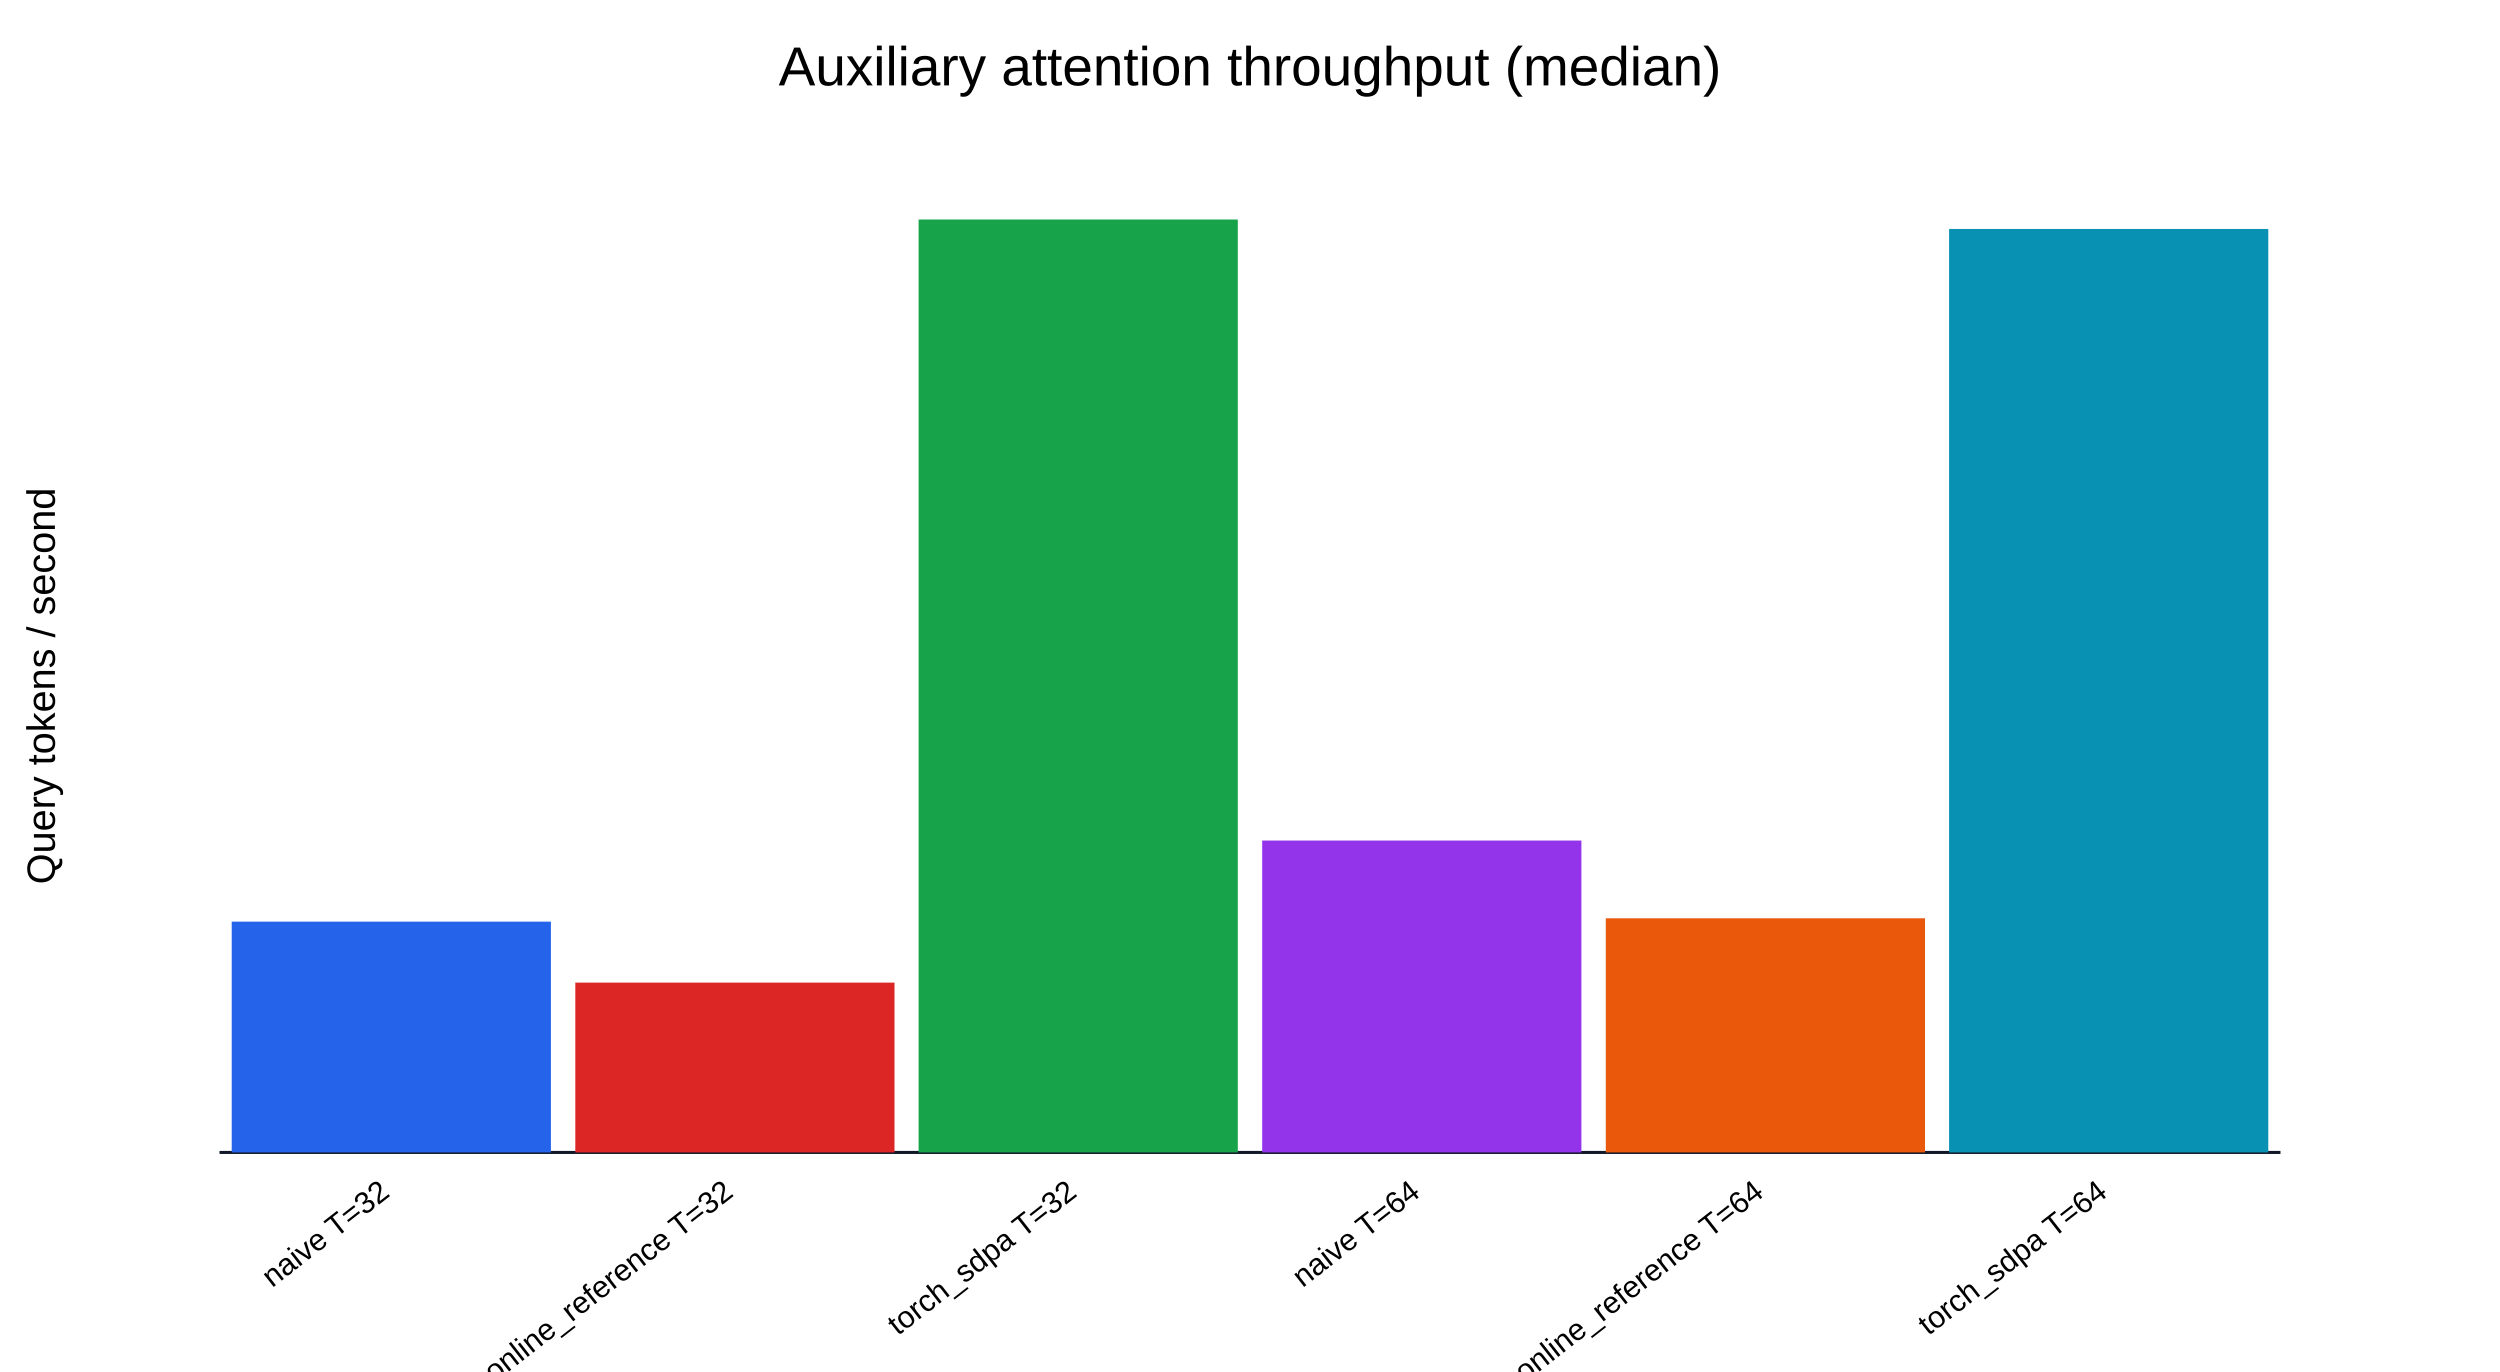
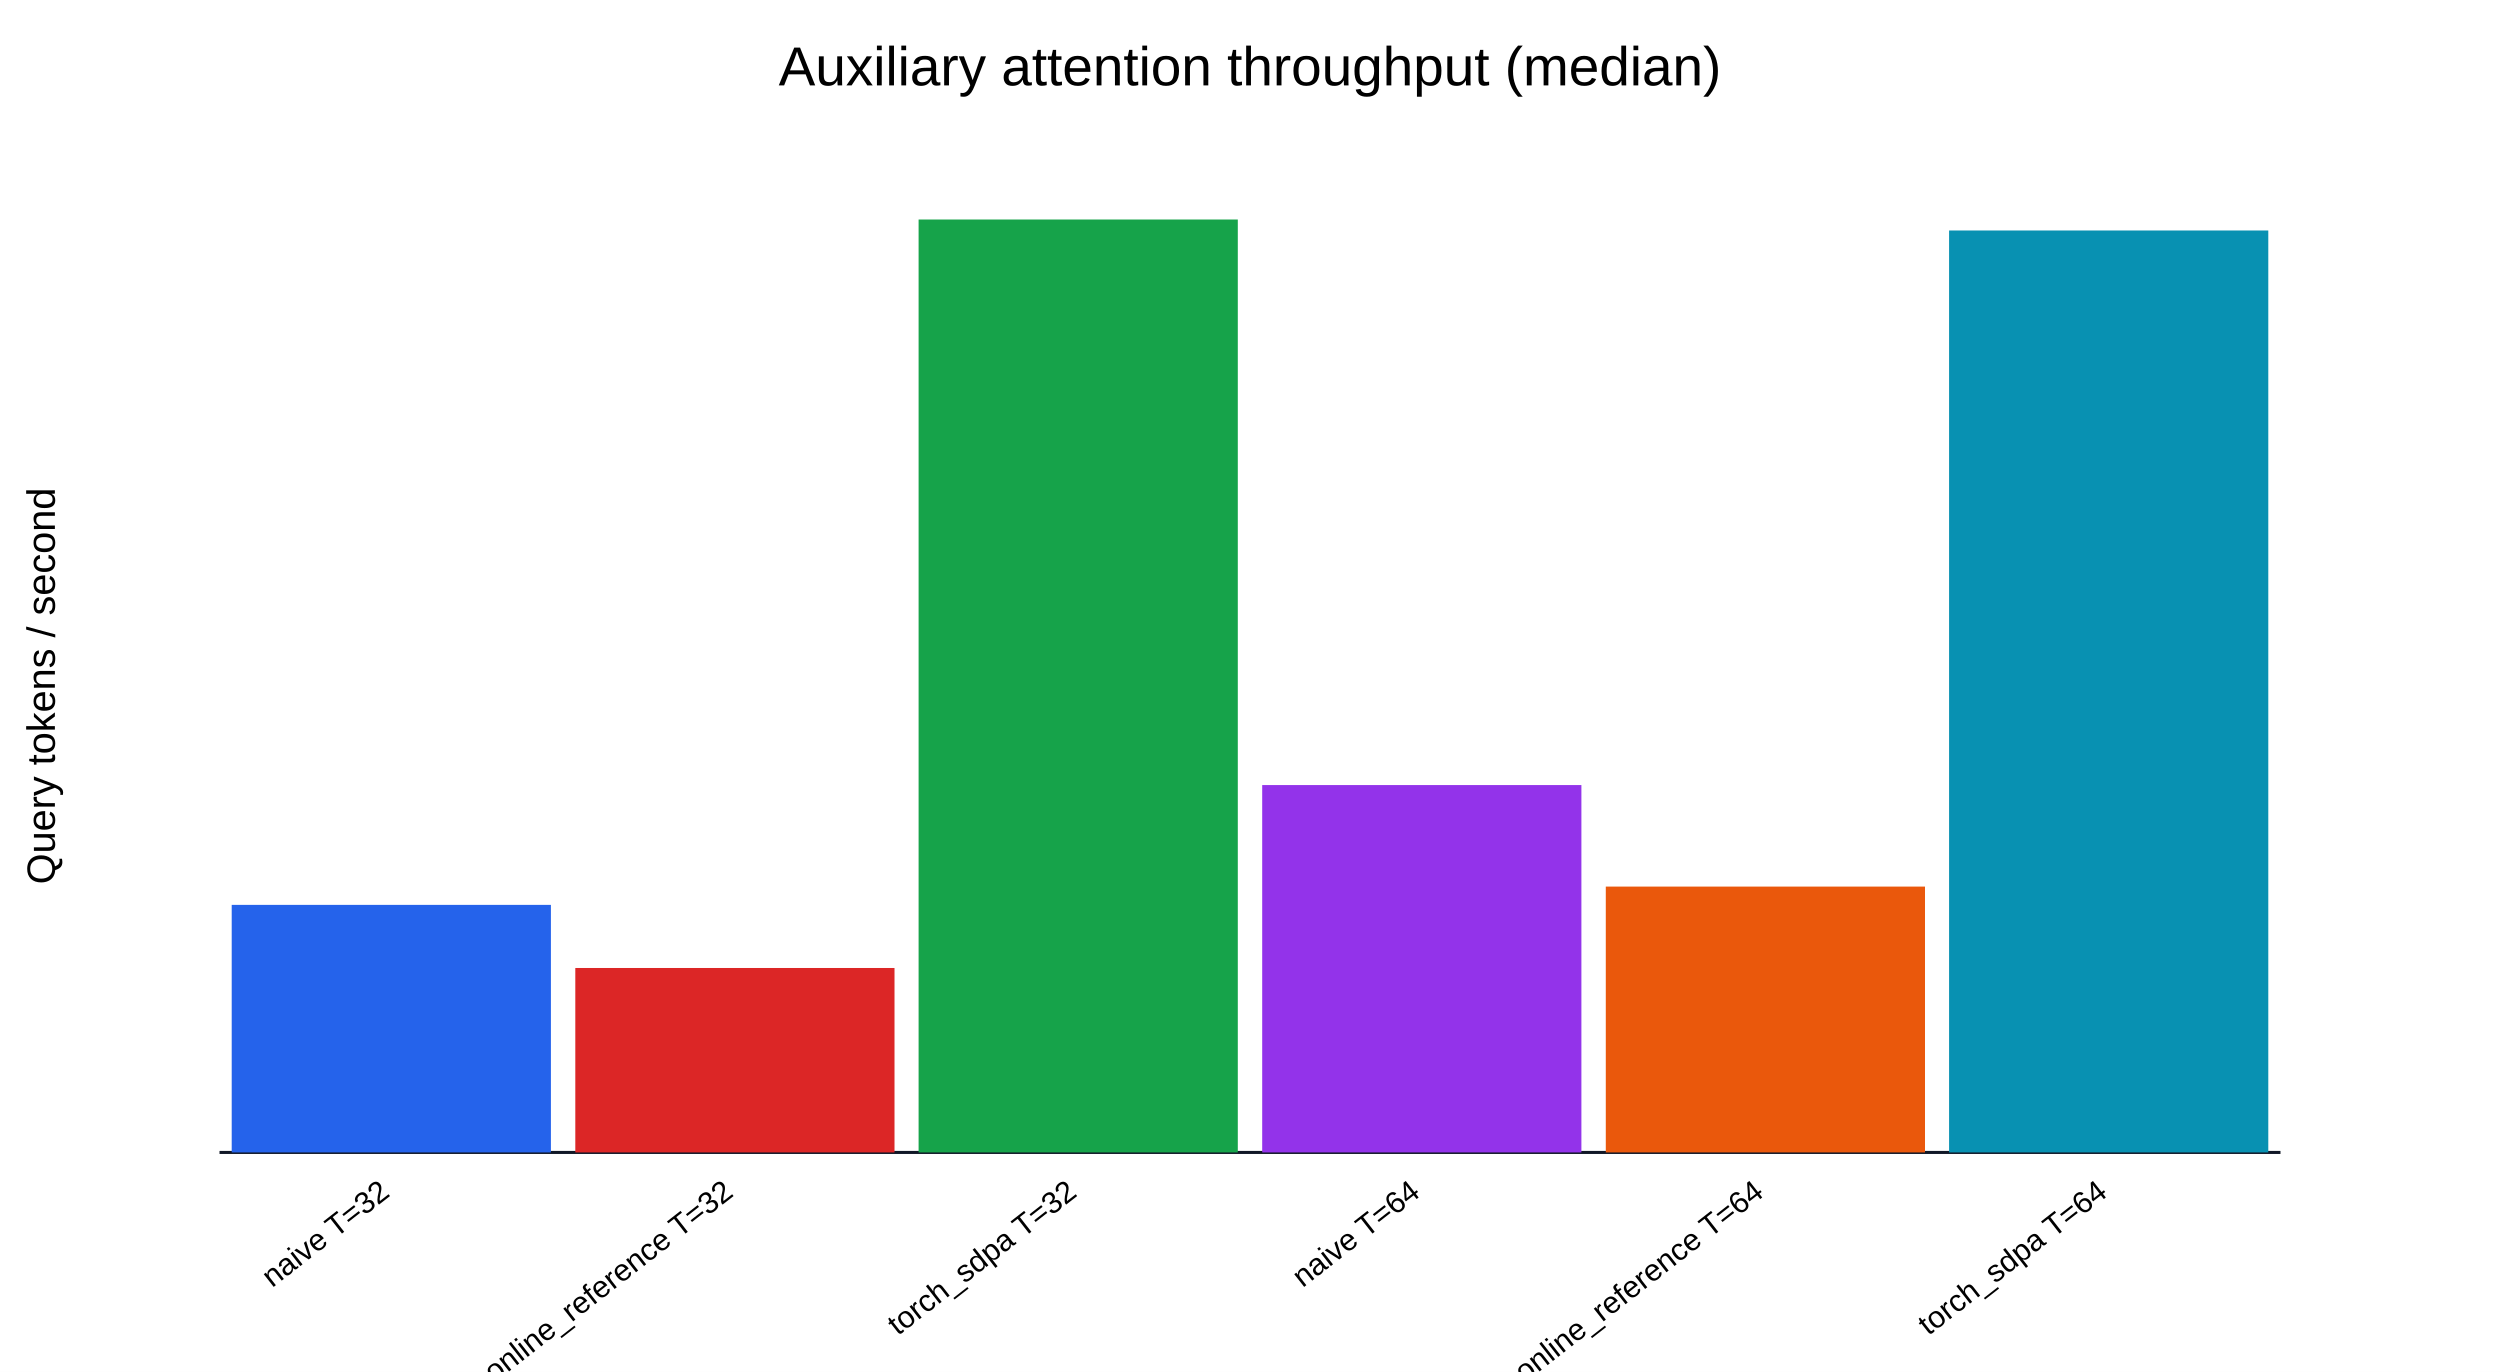
<svg xmlns="http://www.w3.org/2000/svg" width="820" height="450" viewBox="0 0 820 450">
  <rect width="100%" height="100%" fill="white" />
  <text x="410.0" y="28" text-anchor="middle" font-family="Arial" font-size="18">Auxiliary attention throughput (median)</text>
  <line x1="72" y1="378" x2="748" y2="378" stroke="#111827" />
  <text x="18" y="225.0" text-anchor="middle" transform="rotate(-90 18 225.0)" font-family="Arial" font-size="13">Query tokens / second</text>
-   <rect x="76.0" y="302.3" width="104.7" height="75.7" fill="#2563eb" />
+   <rect x="76.0" y="296.8" width="104.7" height="81.2" fill="#2563eb" />
  <text x="128.3" y="392" text-anchor="end" transform="rotate(-38 128.3 392)" font-family="Arial" font-size="10">naive T=32</text>
-   <rect x="188.7" y="322.3" width="104.7" height="55.7" fill="#dc2626" />
+   <rect x="188.7" y="317.5" width="104.7" height="60.5" fill="#dc2626" />
  <text x="241.0" y="392" text-anchor="end" transform="rotate(-38 241.0 392)" font-family="Arial" font-size="10">online_reference T=32</text>
  <rect x="301.3" y="72.0" width="104.7" height="306.0" fill="#16a34a" />
  <text x="353.7" y="392" text-anchor="end" transform="rotate(-38 353.7 392)" font-family="Arial" font-size="10">torch_sdpa T=32</text>
-   <rect x="414.0" y="275.7" width="104.7" height="102.3" fill="#9333ea" />
+   <rect x="414.0" y="257.5" width="104.7" height="120.5" fill="#9333ea" />
  <text x="466.3" y="392" text-anchor="end" transform="rotate(-38 466.3 392)" font-family="Arial" font-size="10">naive T=64</text>
-   <rect x="526.7" y="301.2" width="104.7" height="76.8" fill="#ea580c" />
+   <rect x="526.7" y="290.8" width="104.7" height="87.2" fill="#ea580c" />
  <text x="579.0" y="392" text-anchor="end" transform="rotate(-38 579.0 392)" font-family="Arial" font-size="10">online_reference T=64</text>
-   <rect x="639.3" y="75.1" width="104.7" height="302.9" fill="#0891b2" />
+   <rect x="639.3" y="75.6" width="104.7" height="302.4" fill="#0891b2" />
  <text x="691.7" y="392" text-anchor="end" transform="rotate(-38 691.7 392)" font-family="Arial" font-size="10">torch_sdpa T=64</text>
</svg>
